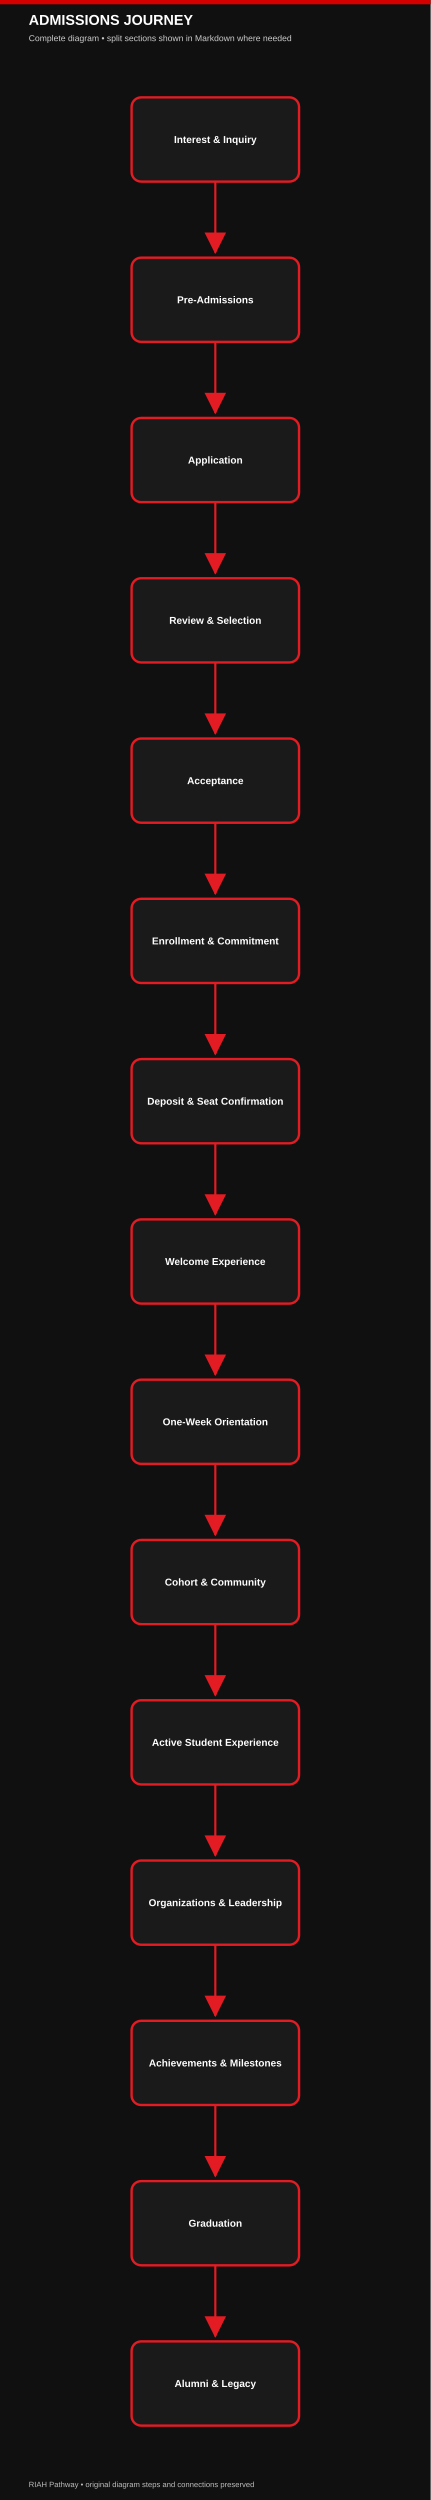
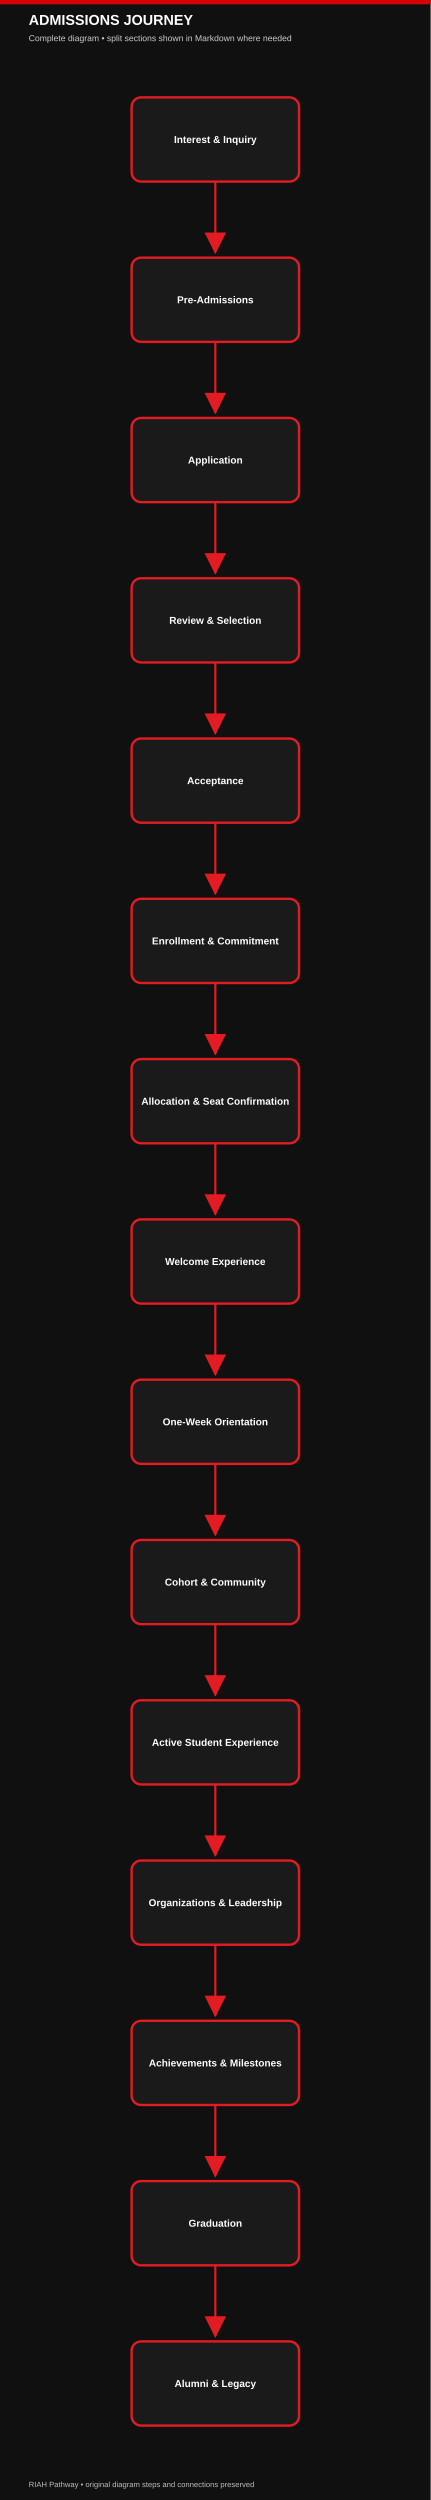
<svg xmlns="http://www.w3.org/2000/svg" width="900" height="5225" viewBox="0 0 900 5225" role="img" aria-label="ADMISSIONS JOURNEY">
  <defs>
    <marker id="arrow" markerWidth="10" markerHeight="10" refX="9" refY="5" orient="auto">
      <path d="M0,0 L10,5 L0,10 Z" fill="#E31B23" />
    </marker>
  </defs>
  <rect width="900" height="5225" fill="#101010" />
  <rect width="900" height="9" fill="#D40000" />
  <text x="60" y="52" fill="#FFFFFF" font-family="Arial,DejaVu Sans,sans-serif" font-size="30" font-weight="700">ADMISSIONS JOURNEY</text>
  <text x="60" y="86" fill="#CCCCCC" font-family="Arial,DejaVu Sans,sans-serif" font-size="18">Complete diagram • split sections shown in Markdown where needed</text>
  <path d="M450,379.5 L450,453 L450,453 L450,526.5" stroke="#E31B23" stroke-width="4.5" fill="none" stroke-linecap="round" stroke-linejoin="round" marker-end="url(#arrow)" />
  <path d="M450,714.5 L450,788 L450,788 L450,861.5" stroke="#E31B23" stroke-width="4.5" fill="none" stroke-linecap="round" stroke-linejoin="round" marker-end="url(#arrow)" />
  <path d="M450,1049.5 L450,1123 L450,1123 L450,1196.5" stroke="#E31B23" stroke-width="4.5" fill="none" stroke-linecap="round" stroke-linejoin="round" marker-end="url(#arrow)" />
  <path d="M450,1384.5 L450,1458 L450,1458 L450,1531.5" stroke="#E31B23" stroke-width="4.5" fill="none" stroke-linecap="round" stroke-linejoin="round" marker-end="url(#arrow)" />
  <path d="M450,1719.5 L450,1793 L450,1793 L450,1866.5" stroke="#E31B23" stroke-width="4.5" fill="none" stroke-linecap="round" stroke-linejoin="round" marker-end="url(#arrow)" />
  <path d="M450,2054.5 L450,2128 L450,2128 L450,2201.5" stroke="#E31B23" stroke-width="4.5" fill="none" stroke-linecap="round" stroke-linejoin="round" marker-end="url(#arrow)" />
  <path d="M450,2389.5 L450,2463 L450,2463 L450,2536.5" stroke="#E31B23" stroke-width="4.5" fill="none" stroke-linecap="round" stroke-linejoin="round" marker-end="url(#arrow)" />
  <path d="M450,2724.5 L450,2798 L450,2798 L450,2871.5" stroke="#E31B23" stroke-width="4.5" fill="none" stroke-linecap="round" stroke-linejoin="round" marker-end="url(#arrow)" />
  <path d="M450,3059.5 L450,3133 L450,3133 L450,3206.5" stroke="#E31B23" stroke-width="4.5" fill="none" stroke-linecap="round" stroke-linejoin="round" marker-end="url(#arrow)" />
  <path d="M450,3394.5 L450,3468 L450,3468 L450,3541.5" stroke="#E31B23" stroke-width="4.5" fill="none" stroke-linecap="round" stroke-linejoin="round" marker-end="url(#arrow)" />
  <path d="M450,3729.5 L450,3803 L450,3803 L450,3876.5" stroke="#E31B23" stroke-width="4.5" fill="none" stroke-linecap="round" stroke-linejoin="round" marker-end="url(#arrow)" />
  <path d="M450,4064.5 L450,4138 L450,4138 L450,4211.5" stroke="#E31B23" stroke-width="4.5" fill="none" stroke-linecap="round" stroke-linejoin="round" marker-end="url(#arrow)" />
  <path d="M450,4399.5 L450,4473 L450,4473 L450,4546.5" stroke="#E31B23" stroke-width="4.5" fill="none" stroke-linecap="round" stroke-linejoin="round" marker-end="url(#arrow)" />
  <path d="M450,4734.5 L450,4808 L450,4808 L450,4881.5" stroke="#E31B23" stroke-width="4.5" fill="none" stroke-linecap="round" stroke-linejoin="round" marker-end="url(#arrow)" />
  <rect x="275" y="203.5" width="350" height="176" rx="20" fill="#1A1A1A" stroke="#E31B23" stroke-width="5" />
  <text x="450" y="298.85" font-family="Arial,DejaVu Sans,sans-serif" fill="#FFFFFF" font-size="21" font-weight="700" text-anchor="middle">
    <tspan x="450" dy="0">Interest &amp; Inquiry</tspan>
  </text>
  <rect x="275" y="538.5" width="350" height="176" rx="20" fill="#1A1A1A" stroke="#E31B23" stroke-width="5" />
  <text x="450" y="633.85" font-family="Arial,DejaVu Sans,sans-serif" fill="#FFFFFF" font-size="21" font-weight="700" text-anchor="middle">
    <tspan x="450" dy="0">Pre-Admissions</tspan>
  </text>
  <rect x="275" y="873.5" width="350" height="176" rx="20" fill="#1A1A1A" stroke="#E31B23" stroke-width="5" />
  <text x="450" y="968.85" font-family="Arial,DejaVu Sans,sans-serif" fill="#FFFFFF" font-size="21" font-weight="700" text-anchor="middle">
    <tspan x="450" dy="0">Application</tspan>
  </text>
  <rect x="275" y="1208.5" width="350" height="176" rx="20" fill="#1A1A1A" stroke="#E31B23" stroke-width="5" />
  <text x="450" y="1303.85" font-family="Arial,DejaVu Sans,sans-serif" fill="#FFFFFF" font-size="21" font-weight="700" text-anchor="middle">
    <tspan x="450" dy="0">Review &amp; Selection</tspan>
  </text>
  <rect x="275" y="1543.5" width="350" height="176" rx="20" fill="#1A1A1A" stroke="#E31B23" stroke-width="5" />
  <text x="450" y="1638.85" font-family="Arial,DejaVu Sans,sans-serif" fill="#FFFFFF" font-size="21" font-weight="700" text-anchor="middle">
    <tspan x="450" dy="0">Acceptance</tspan>
  </text>
  <rect x="275" y="1878.5" width="350" height="176" rx="20" fill="#1A1A1A" stroke="#E31B23" stroke-width="5" />
  <text x="450" y="1973.85" font-family="Arial,DejaVu Sans,sans-serif" fill="#FFFFFF" font-size="21" font-weight="700" text-anchor="middle">
    <tspan x="450" dy="0">Enrollment &amp; Commitment</tspan>
  </text>
  <rect x="275" y="2213.5" width="350" height="176" rx="20" fill="#1A1A1A" stroke="#E31B23" stroke-width="5" />
  <text x="450" y="2308.85" font-family="Arial,DejaVu Sans,sans-serif" fill="#FFFFFF" font-size="21" font-weight="700" text-anchor="middle">
-     <tspan x="450" dy="0">Deposit &amp; Seat Confirmation</tspan>
+     <tspan x="450" dy="0">Allocation &amp; Seat Confirmation</tspan>
  </text>
  <rect x="275" y="2548.5" width="350" height="176" rx="20" fill="#1A1A1A" stroke="#E31B23" stroke-width="5" />
  <text x="450" y="2643.85" font-family="Arial,DejaVu Sans,sans-serif" fill="#FFFFFF" font-size="21" font-weight="700" text-anchor="middle">
    <tspan x="450" dy="0">Welcome Experience</tspan>
  </text>
  <rect x="275" y="2883.5" width="350" height="176" rx="20" fill="#1A1A1A" stroke="#E31B23" stroke-width="5" />
  <text x="450" y="2978.85" font-family="Arial,DejaVu Sans,sans-serif" fill="#FFFFFF" font-size="21" font-weight="700" text-anchor="middle">
    <tspan x="450" dy="0">One-Week Orientation</tspan>
  </text>
  <rect x="275" y="3218.5" width="350" height="176" rx="20" fill="#1A1A1A" stroke="#E31B23" stroke-width="5" />
  <text x="450" y="3313.85" font-family="Arial,DejaVu Sans,sans-serif" fill="#FFFFFF" font-size="21" font-weight="700" text-anchor="middle">
    <tspan x="450" dy="0">Cohort &amp; Community</tspan>
  </text>
  <rect x="275" y="3553.5" width="350" height="176" rx="20" fill="#1A1A1A" stroke="#E31B23" stroke-width="5" />
  <text x="450" y="3648.85" font-family="Arial,DejaVu Sans,sans-serif" fill="#FFFFFF" font-size="21" font-weight="700" text-anchor="middle">
    <tspan x="450" dy="0">Active Student Experience</tspan>
  </text>
  <rect x="275" y="3888.5" width="350" height="176" rx="20" fill="#1A1A1A" stroke="#E31B23" stroke-width="5" />
  <text x="450" y="3983.85" font-family="Arial,DejaVu Sans,sans-serif" fill="#FFFFFF" font-size="21" font-weight="700" text-anchor="middle">
    <tspan x="450" dy="0">Organizations &amp; Leadership</tspan>
  </text>
  <rect x="275" y="4223.5" width="350" height="176" rx="20" fill="#1A1A1A" stroke="#E31B23" stroke-width="5" />
  <text x="450" y="4318.85" font-family="Arial,DejaVu Sans,sans-serif" fill="#FFFFFF" font-size="21" font-weight="700" text-anchor="middle">
    <tspan x="450" dy="0">Achievements &amp; Milestones</tspan>
  </text>
  <rect x="275" y="4558.5" width="350" height="176" rx="20" fill="#1A1A1A" stroke="#E31B23" stroke-width="5" />
  <text x="450" y="4653.85" font-family="Arial,DejaVu Sans,sans-serif" fill="#FFFFFF" font-size="21" font-weight="700" text-anchor="middle">
    <tspan x="450" dy="0">Graduation</tspan>
  </text>
  <rect x="275" y="4893.5" width="350" height="176" rx="20" fill="#1A1A1A" stroke="#E31B23" stroke-width="5" />
  <text x="450" y="4988.85" font-family="Arial,DejaVu Sans,sans-serif" fill="#FFFFFF" font-size="21" font-weight="700" text-anchor="middle">
    <tspan x="450" dy="0">Alumni &amp; Legacy</tspan>
  </text>
  <text x="60" y="5198" fill="#BDBDBD" font-family="Arial,DejaVu Sans,sans-serif" font-size="16">RIAH Pathway • original diagram steps and connections preserved</text>
</svg>
